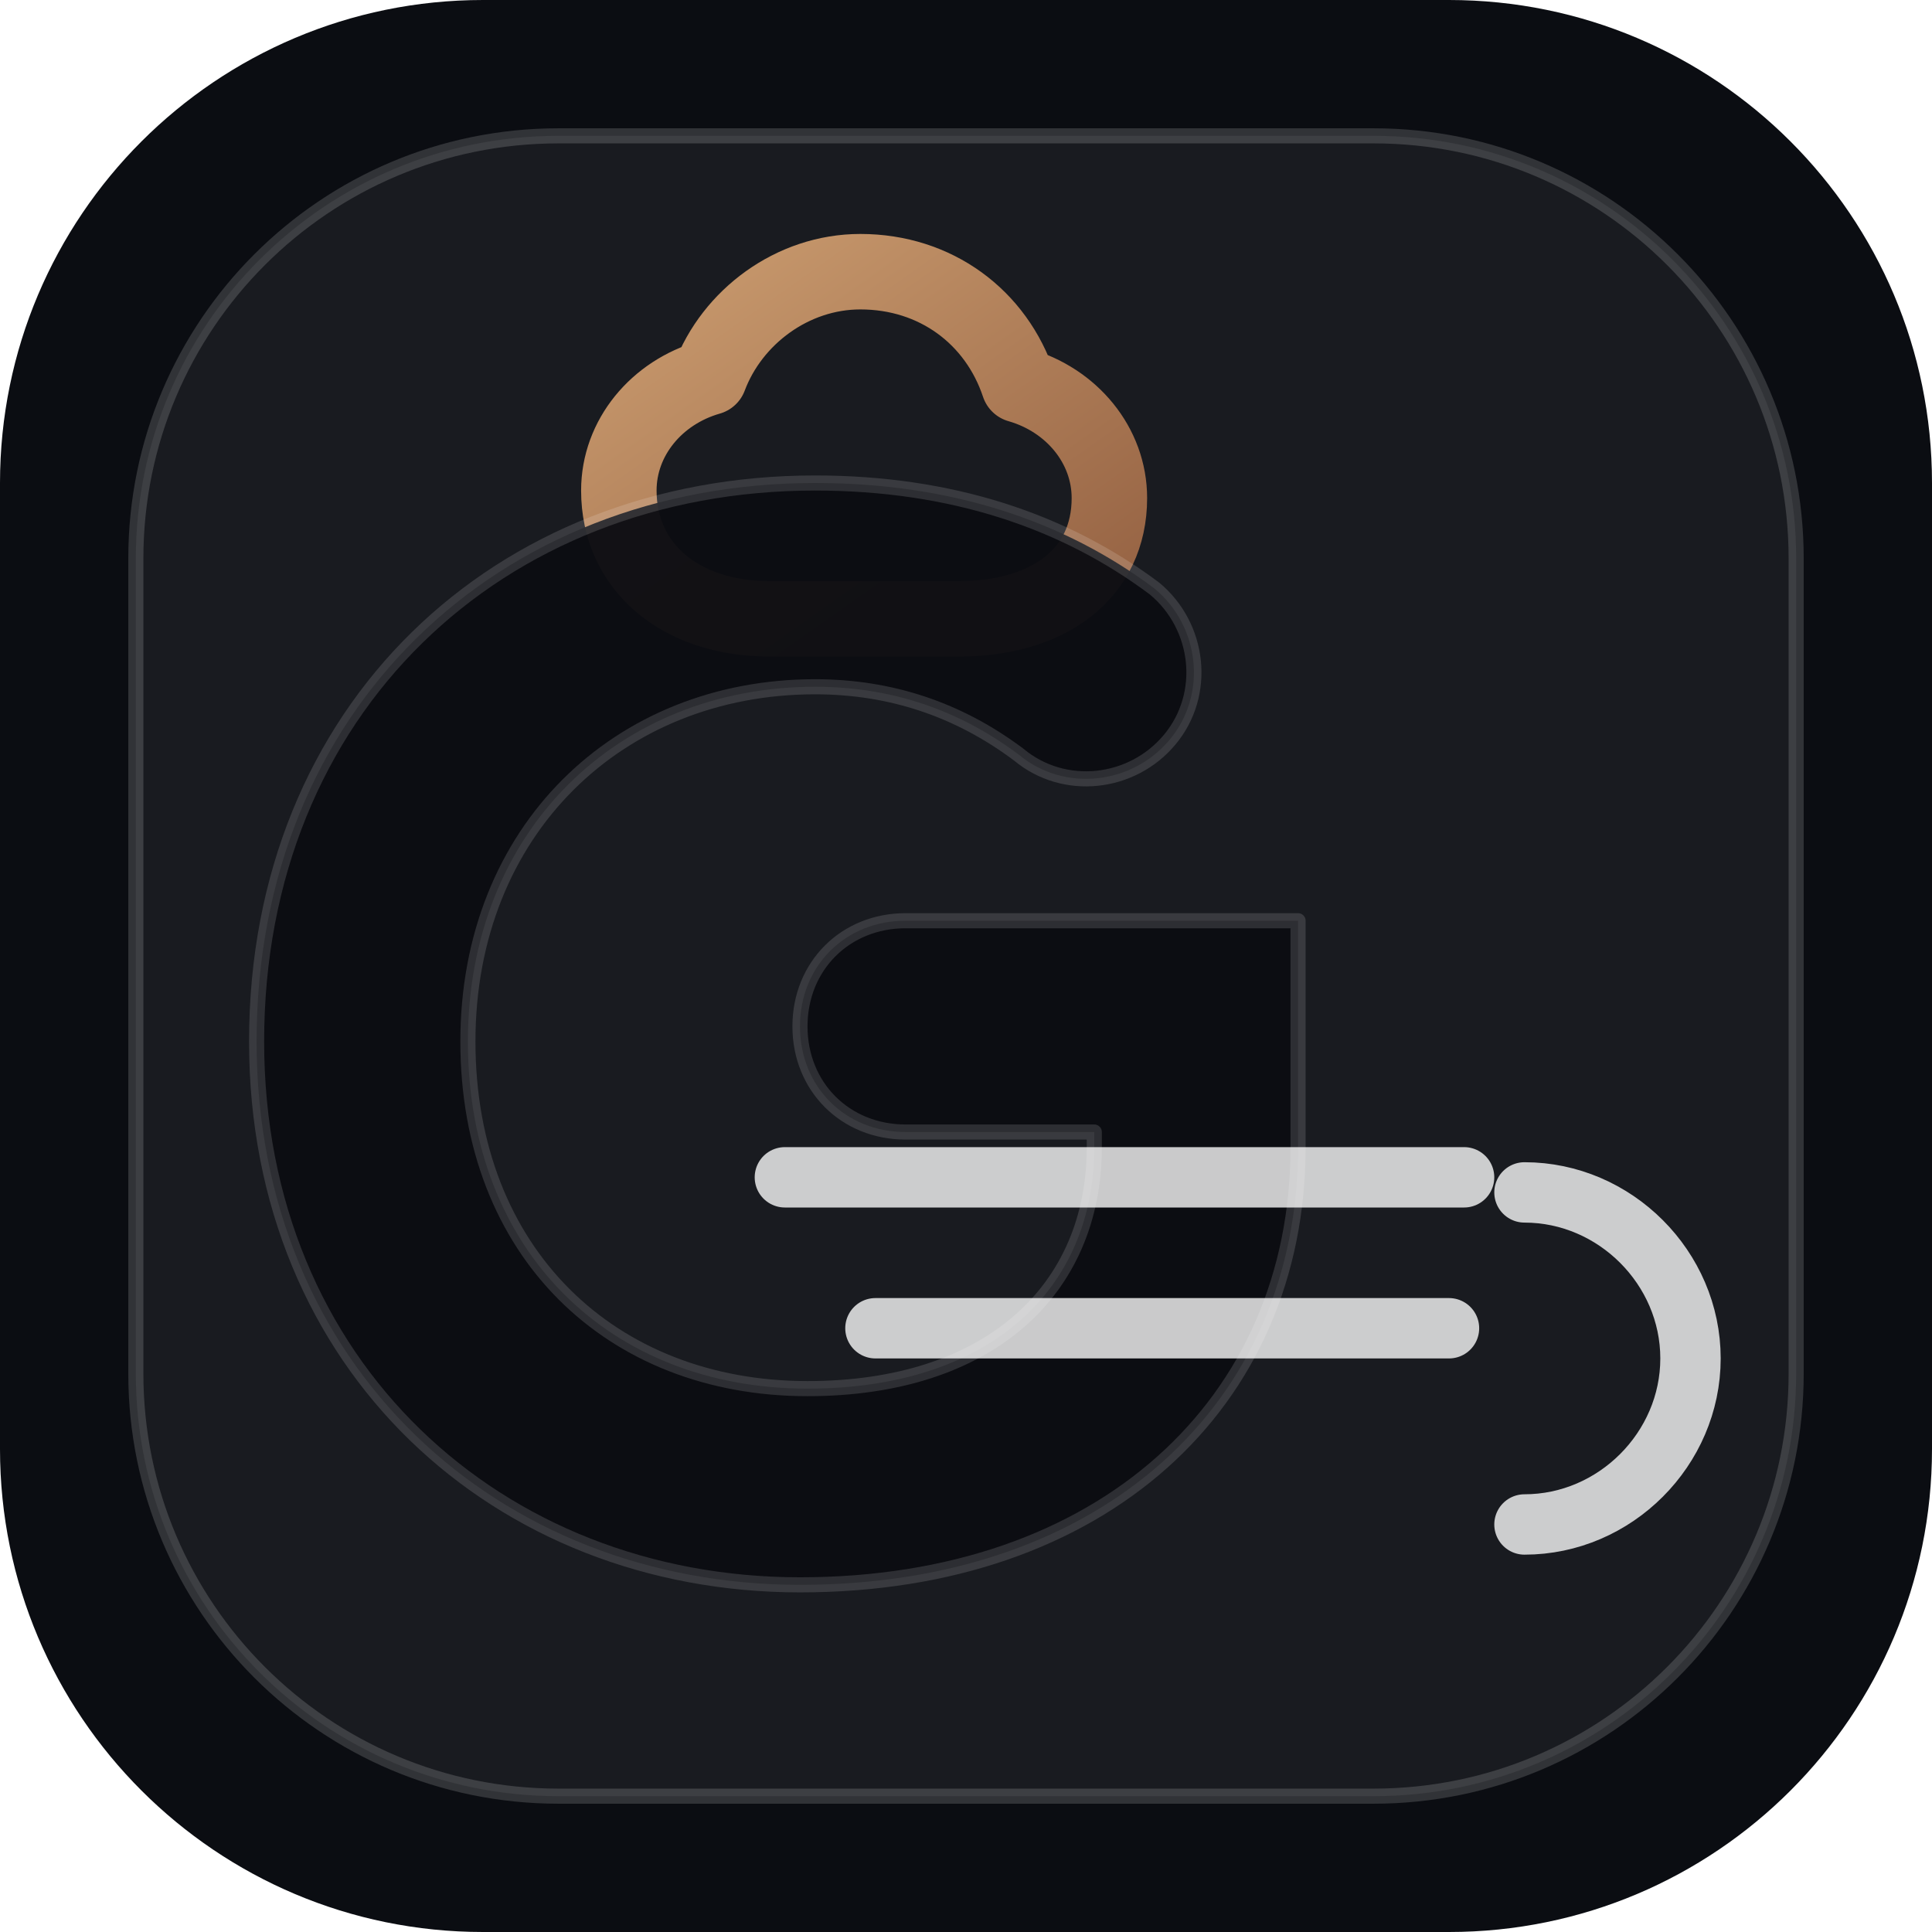
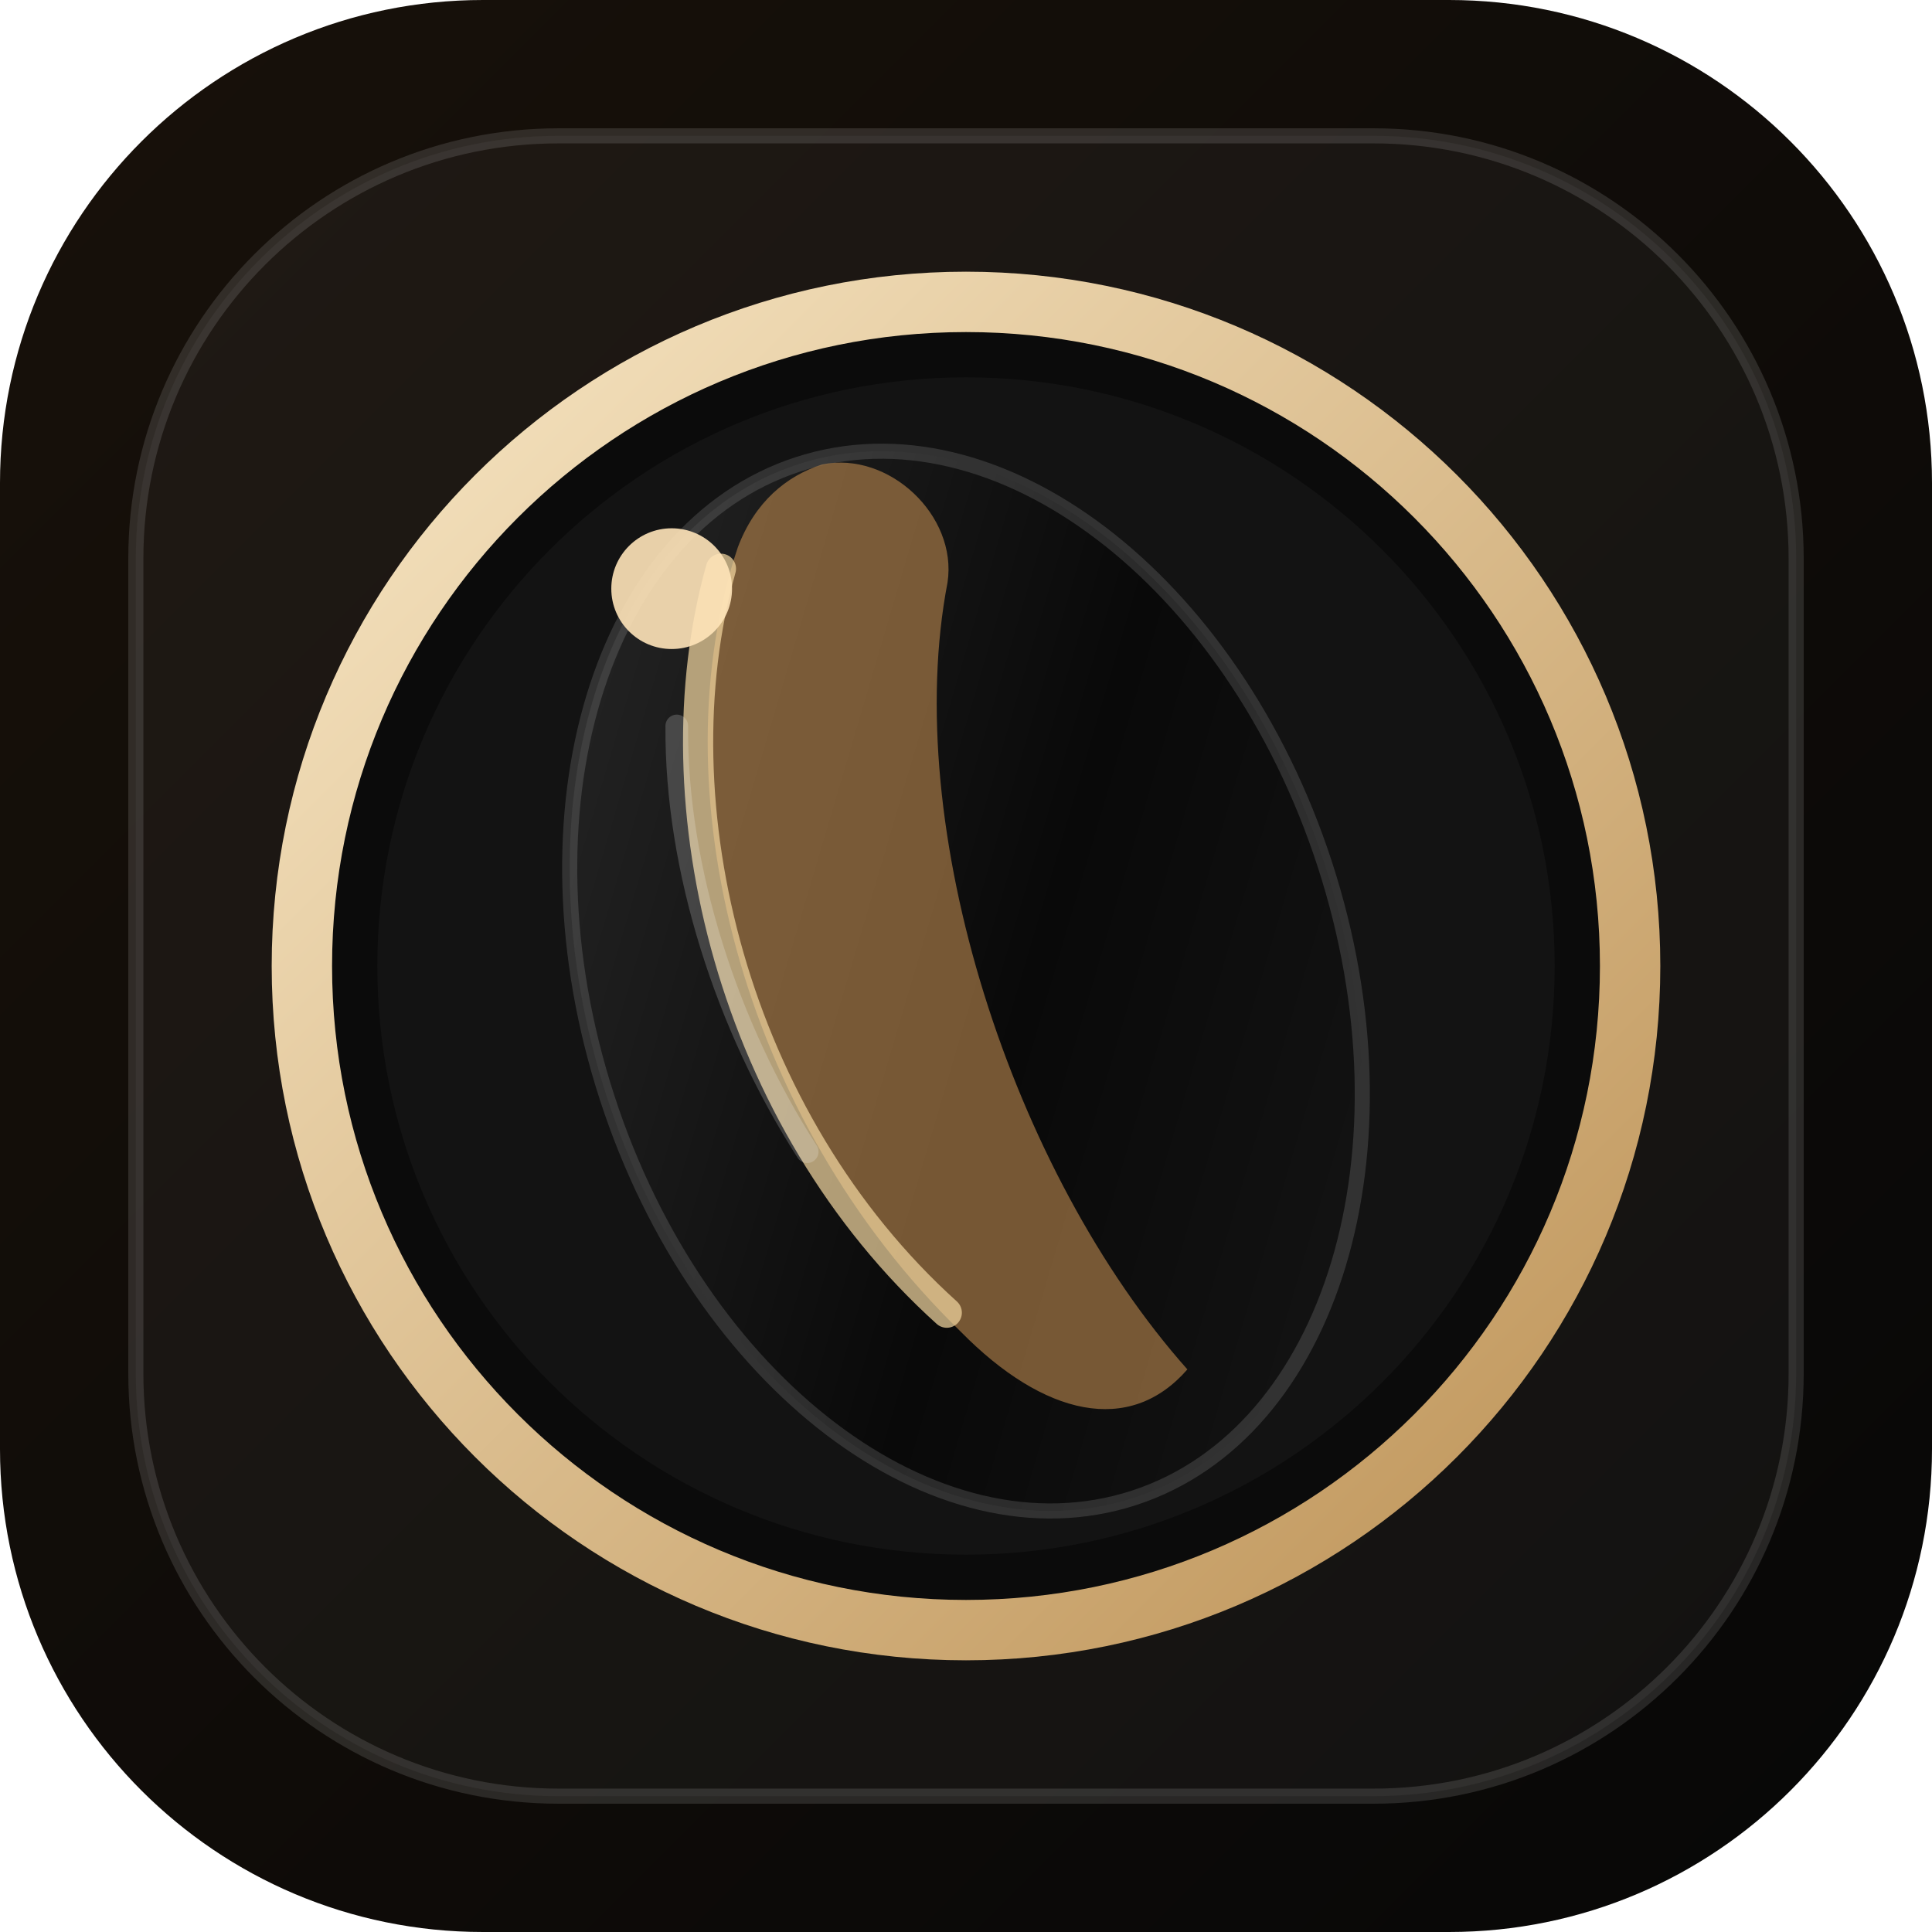
<svg xmlns="http://www.w3.org/2000/svg" viewBox="0 0 256 256">
  <defs>
-     <linearGradient id="steam" x1="0" x2="1" y1="0" y2="1">
-       <stop offset="0" stop-color="#D4A373" stop-opacity="0.95" />
-       <stop offset="1" stop-color="#9C6644" stop-opacity="0.95" />
+     <linearGradient id="bg" x1="0" y1="0" x2="1" y2="1">
+       <stop offset="0" stop-color="#18110A" />
+       <stop offset="1" stop-color="#070707" />
+     </linearGradient>
+     <linearGradient id="ring" x1="0" y1="0" x2="1" y2="1">
+       <stop offset="0" stop-color="#F8E7C5" />
+       <stop offset="1" stop-color="#BD9256" />
+     </linearGradient>
+     <linearGradient id="bean" x1="0" y1="0" x2="1" y2="1">
+       <stop offset="0" stop-color="#2A2A2A" />
+       <stop offset="0.55" stop-color="#090909" />
+       <stop offset="1" stop-color="#171717" />
    </linearGradient>
  </defs>
-   <rect width="256" height="256" rx="64" fill="#0b0d12" />
-   <rect x="18" y="18" width="220" height="220" rx="56" fill="rgba(255,255,255,0.06)" stroke="rgba(255,255,255,0.16)" stroke-width="2" />
-   <g transform="translate(58 46)">
-     <path d="M44 36c-12 0-20-7-20-17 0-7 5-13 12-15 3-8 11-14 20-14 10 0 18 6 21 15 7 2 12 8 12 15 0 10-8 16-20 16H44z" fill="none" stroke="url(#steam)" stroke-width="10" stroke-linejoin="round" />
-     <path d="M34 46h86" stroke="url(#steam)" stroke-width="10" stroke-linecap="round" />
+   <rect width="256" height="256" rx="64" fill="url(#bg)" />
+   <rect x="18" y="18" width="220" height="220" rx="56" fill="#FFFFFF0A" stroke="#FFFFFF1F" stroke-width="2" />
+   <circle cx="128" cy="128" r="88" fill="#0B0B0B" stroke="url(#ring)" stroke-width="8" />
+   <circle cx="128" cy="128" r="78" fill="#FFFFFF08" />
+   <g transform="rotate(-18 128 130)">
+     <ellipse cx="128" cy="130" rx="50" ry="72" fill="url(#bean)" stroke="#FFFFFF22" stroke-width="2" />
+     <path d="M117 66C97 93 94 138 113 174C120 188 130 194 140 188C126 156 126 108 142 79C146 71 140 60 131 59C126 59 121 61 117 66Z" fill="#A77A47B0" />
+     <path d="M114 68C96 95 93 138 112 171" fill="none" stroke="#F4D7A0B5" stroke-width="4" stroke-linecap="round" />
+     <path d="M102 86C96 104 96 126 101 145" fill="none" stroke="#FFFFFF30" stroke-width="3" stroke-linecap="round" />
  </g>
-   <g transform="translate(34 64)">
-     <path d="M138 88c0 34-26 58-66 58-40 0-72-29-72-72 0-44 32-74 74-74 18 0 33 5 45 14 6 5 7 14 2 20-5 6-14 7-20 2-8-6-17-9-27-9-26 0-46 19-46 47 0 28 19 46 45 46 24 0 38-13 38-32v-2H86c-8 0-14-6-14-14s6-14 14-14h52v6z" fill="rgba(12,13,18,0.96)" stroke="rgba(255,255,255,0.14)" stroke-width="2" stroke-linejoin="round" />
-     <path d="M70 92h90" stroke="rgba(255,255,255,0.78)" stroke-width="8" stroke-linecap="round" />
-     <path d="M82 112h76" stroke="rgba(255,255,255,0.78)" stroke-width="8" stroke-linecap="round" />
-     <path d="M168 94c12 0 22 10 22 22s-10 22-22 22" fill="none" stroke="rgba(255,255,255,0.78)" stroke-width="8" stroke-linecap="round" />
-   </g>
+   <circle cx="89" cy="78" r="8" fill="#FFE4B9" opacity="0.9" />
</svg>
